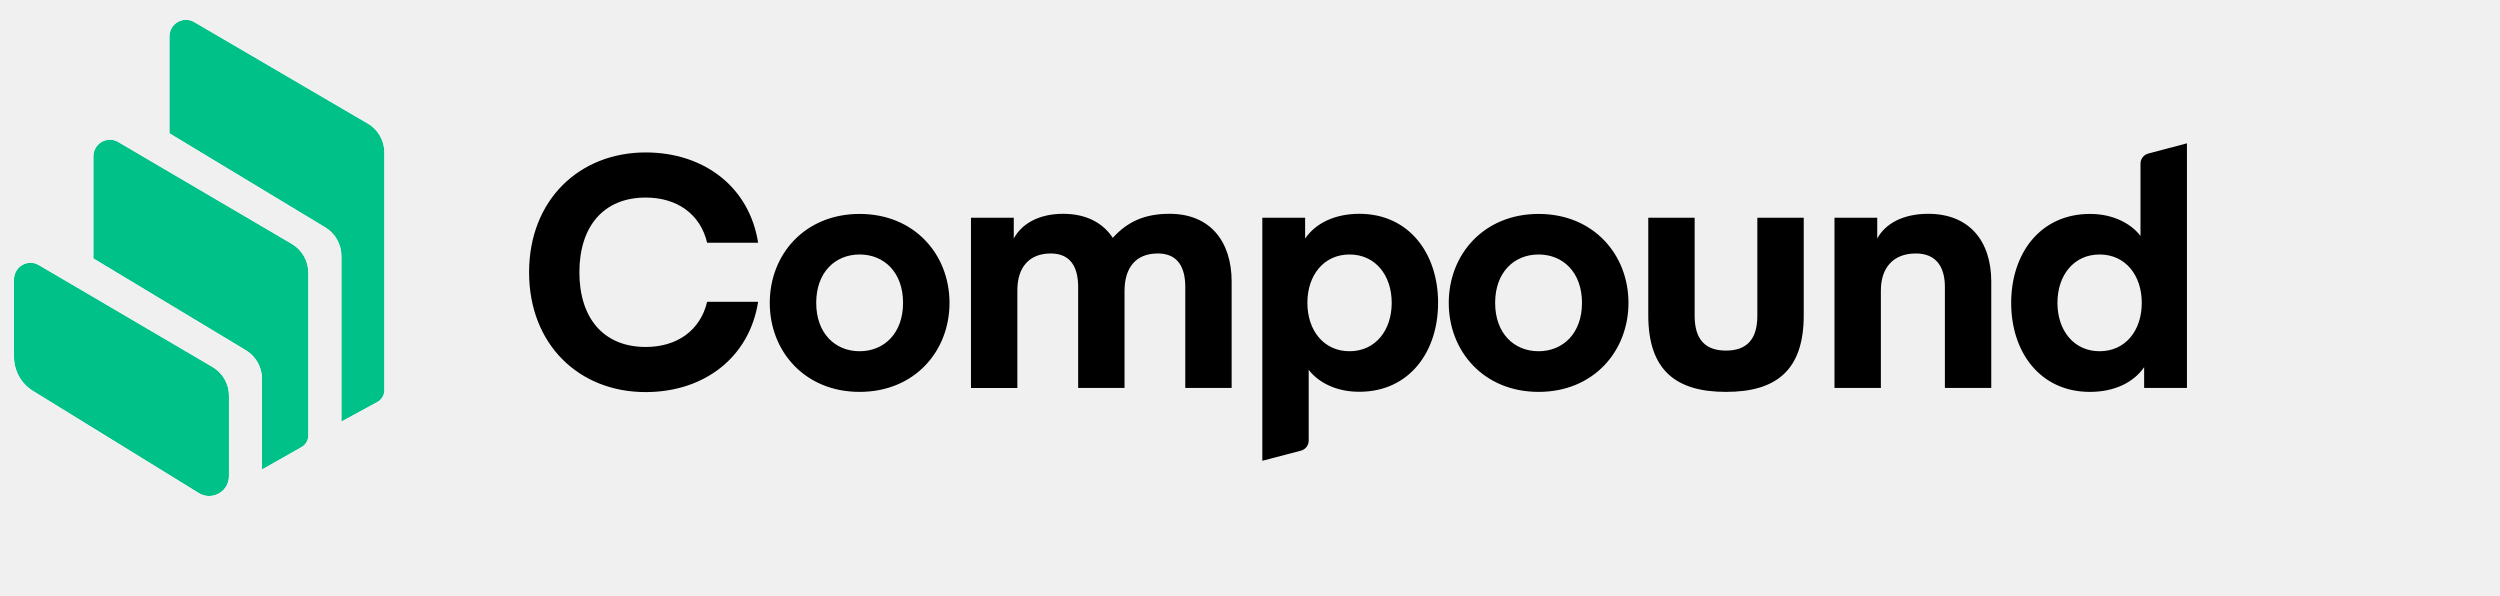
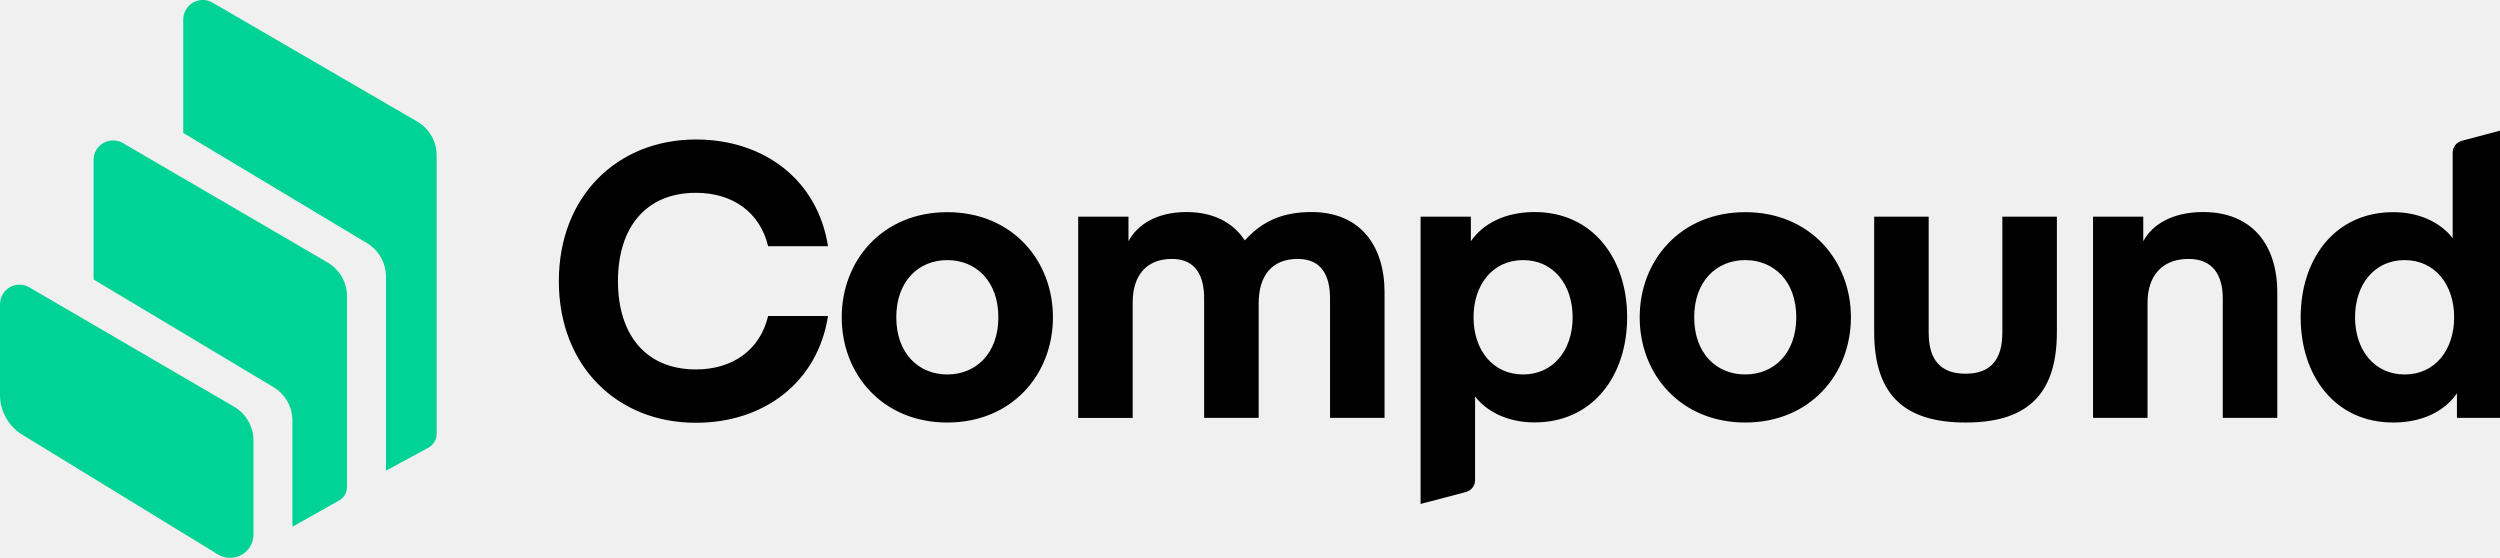
- <svg xmlns="http://www.w3.org/2000/svg" width="126" height="30" viewBox="0 0 126 30" fill="none">
-   <path fill-rule="evenodd" clip-rule="evenodd" d="M107.945 15.264C107.945 13.873 107.121 12.826 105.82 12.826C104.519 12.826 103.695 13.873 103.695 15.264C103.695 16.654 104.519 17.702 105.82 17.702C107.123 17.704 107.945 16.657 107.945 15.264ZM107.881 11.892V8.249C107.881 8.008 108.043 7.799 108.277 7.738L110.222 7.223V19.552H108.065V18.505C107.522 19.291 106.549 19.751 105.331 19.751C102.828 19.751 101.363 17.755 101.363 15.266C101.363 12.778 102.828 10.782 105.331 10.782C106.546 10.779 107.437 11.303 107.881 11.892ZM94.613 10.975V12.022C95.009 11.284 95.897 10.776 97.182 10.776C99.256 10.776 100.36 12.151 100.36 14.198V19.552H98.022V14.463C98.022 13.463 97.594 12.775 96.557 12.775C95.421 12.775 94.796 13.495 94.796 14.642V19.552H92.458V10.975H94.613ZM86.993 19.751C84.474 19.751 83.073 18.669 83.073 15.888V10.975H85.41V15.919C85.41 17.115 85.953 17.67 86.99 17.67C88.028 17.67 88.57 17.112 88.57 15.919V10.975H90.908V15.885C90.913 18.669 89.511 19.751 86.993 19.751ZM75.355 15.264C75.355 16.803 76.309 17.702 77.543 17.702C78.778 17.702 79.732 16.8 79.732 15.264C79.732 13.727 78.778 12.826 77.543 12.826C76.312 12.826 75.355 13.725 75.355 15.264ZM77.546 19.751C74.78 19.751 73.017 17.704 73.017 15.266C73.017 12.828 74.778 10.782 77.546 10.782C80.312 10.782 82.075 12.828 82.075 15.266C82.073 17.704 80.312 19.751 77.546 19.751ZM65.892 15.264C65.892 16.654 66.716 17.702 68.017 17.702C69.317 17.702 70.142 16.654 70.142 15.264C70.142 13.873 69.317 12.826 68.017 12.826C66.716 12.826 65.892 13.873 65.892 15.264ZM65.958 18.638V22.205C65.958 22.445 65.796 22.654 65.562 22.715L63.621 23.223V10.975H65.778V12.022C66.32 11.236 67.293 10.776 68.512 10.776C71.014 10.776 72.48 12.773 72.48 15.261C72.48 17.749 71.014 19.745 68.512 19.745C67.291 19.751 66.403 19.227 65.958 18.638ZM56.676 14.674V19.552H54.339V14.463C54.339 13.513 53.993 12.775 52.956 12.775C51.868 12.775 51.275 13.479 51.275 14.626V19.555H48.937V10.975H51.094V12.022C51.49 11.284 52.347 10.776 53.581 10.776C54.751 10.776 55.589 11.234 56.084 11.988C56.841 11.152 57.714 10.776 58.948 10.776C61.022 10.776 62.075 12.202 62.075 14.198V19.552H59.738V14.463C59.738 13.513 59.392 12.775 58.355 12.775C57.251 12.775 56.676 13.479 56.676 14.674ZM41.137 15.264C41.137 16.803 42.092 17.702 43.325 17.702C44.56 17.702 45.514 16.8 45.514 15.264C45.514 13.727 44.56 12.826 43.325 12.826C42.092 12.826 41.137 13.725 41.137 15.264ZM43.325 19.751C40.56 19.751 38.796 17.704 38.796 15.266C38.796 12.828 40.557 10.782 43.325 10.782C46.094 10.782 47.855 12.828 47.855 15.266C47.855 17.704 46.092 19.751 43.325 19.751ZM26.666 13.725C26.666 10.092 29.185 7.683 32.544 7.683C35.459 7.683 37.764 9.401 38.209 12.233H35.639C35.294 10.776 34.108 9.957 32.544 9.957C30.403 9.957 29.201 11.43 29.201 13.722C29.201 16.015 30.403 17.487 32.544 17.487C34.108 17.487 35.294 16.668 35.639 15.211H38.209C37.764 18.043 35.459 19.761 32.544 19.761C29.185 19.767 26.666 17.36 26.666 13.725Z" fill="currentColor" />
-   <mask id="mask0_6254_15423" style="mask-type:luminance" maskUnits="userSpaceOnUse" x="8" y="1" width="12" height="21">
-     <path fill-rule="evenodd" clip-rule="evenodd" d="M18.542 6.231C19.056 6.53 19.372 7.085 19.372 7.682V19.67C19.372 19.916 19.236 20.142 19.022 20.26L17.206 21.247V12.901C17.206 12.311 16.898 11.767 16.397 11.463L8.539 6.719V1.839C8.539 1.69 8.579 1.545 8.65 1.417C8.881 1.017 9.393 0.881 9.79 1.113L18.542 6.231Z" fill="white" />
-   </mask>
-   <g mask="url(#mask0_6254_15423)">
-     <path fill-rule="evenodd" clip-rule="evenodd" d="M18.542 6.231C19.056 6.53 19.372 7.085 19.372 7.682V19.67C19.372 19.916 19.236 20.142 19.022 20.26L17.206 21.247V12.901C17.206 12.311 16.898 11.767 16.397 11.463L8.539 6.719V1.839C8.539 1.69 8.579 1.545 8.65 1.417C8.881 1.017 9.393 0.881 9.79 1.113L18.542 6.231Z" fill="#00C289" />
+ <svg xmlns="http://www.w3.org/2000/svg" class="logo svg mobile-hide" width="121" height="27" viewBox="0 0 121 27" fill="none">
+   <g clip-path="url(#clip0)">
+     <path fill="currentColor" fill-rule="evenodd" clip-rule="evenodd" d="M118.781 15.356C118.781 13.777 117.851 12.589 116.383 12.589C114.915 12.589 113.984 13.777 113.984 15.356C113.984 16.935 114.915 18.124 116.383 18.124C117.854 18.127 118.781 16.938 118.781 15.356ZM118.709 11.529V7.393C118.709 7.12 118.892 6.883 119.156 6.814L121.35 6.228V20.225H118.916V19.036C118.304 19.928 117.205 20.45 115.83 20.45C113.006 20.45 111.352 18.184 111.352 15.359C111.352 12.535 113.006 10.269 115.83 10.269C117.202 10.266 118.208 10.86 118.709 11.529ZM103.734 10.488V11.676C104.181 10.839 105.184 10.263 106.633 10.263C108.975 10.263 110.22 11.823 110.22 14.147V20.225H107.582V14.447C107.582 13.312 107.099 12.532 105.928 12.532C104.646 12.532 103.941 13.348 103.941 14.651V20.225H101.303V10.488H103.734ZM95.134 20.45C92.292 20.45 90.71 19.223 90.71 16.065V10.488H93.348V16.101C93.348 17.457 93.961 18.088 95.131 18.088C96.302 18.088 96.914 17.454 96.914 16.101V10.488H99.553V16.062C99.559 19.223 97.977 20.45 95.134 20.45ZM81.999 15.356C81.999 17.103 83.077 18.124 84.469 18.124C85.862 18.124 86.94 17.1 86.94 15.356C86.94 13.612 85.862 12.589 84.469 12.589C83.08 12.589 81.999 13.609 81.999 15.356ZM84.472 20.45C81.351 20.45 79.361 18.127 79.361 15.359C79.361 12.592 81.348 10.269 84.472 10.269C87.594 10.269 89.584 12.592 89.584 15.359C89.581 18.127 87.594 20.45 84.472 20.45ZM71.319 15.356C71.319 16.935 72.25 18.124 73.718 18.124C75.185 18.124 76.116 16.935 76.116 15.356C76.116 13.777 75.185 12.589 73.718 12.589C72.25 12.589 71.319 13.777 71.319 15.356ZM71.394 19.186V23.236C71.394 23.509 71.211 23.746 70.947 23.815L68.756 24.391V10.488H71.19V11.676C71.802 10.785 72.901 10.263 74.276 10.263C77.1 10.263 78.754 12.529 78.754 15.353C78.754 18.178 77.1 20.444 74.276 20.444C72.898 20.45 71.896 19.856 71.394 19.186ZM60.919 14.687V20.225H58.28V14.447C58.28 13.369 57.89 12.532 56.719 12.532C55.492 12.532 54.822 13.33 54.822 14.633V20.228H52.184V10.488H54.618V11.676C55.065 10.839 56.032 10.263 57.425 10.263C58.745 10.263 59.691 10.782 60.249 11.637C61.105 10.689 62.089 10.263 63.482 10.263C65.823 10.263 67.012 11.88 67.012 14.147V20.225H64.374V14.447C64.374 13.369 63.983 12.532 62.813 12.532C61.567 12.532 60.919 13.33 60.919 14.687ZM43.38 15.356C43.38 17.103 44.458 18.124 45.85 18.124C47.243 18.124 48.321 17.1 48.321 15.356C48.321 13.612 47.243 12.589 45.85 12.589C44.458 12.589 43.38 13.609 43.38 15.356ZM45.85 20.45C42.729 20.45 40.739 18.127 40.739 15.359C40.739 12.592 42.726 10.269 45.85 10.269C48.975 10.269 50.962 12.592 50.962 15.359C50.962 18.127 48.972 20.45 45.85 20.45ZM27.048 13.609C27.048 9.485 29.891 6.751 33.682 6.751C36.972 6.751 39.574 8.702 40.075 11.916H37.176C36.785 10.263 35.447 9.332 33.682 9.332C31.265 9.332 29.909 11.004 29.909 13.606C29.909 16.209 31.265 17.881 33.682 17.881C35.447 17.881 36.785 16.95 37.176 15.296H40.075C39.574 18.511 36.972 20.462 33.682 20.462C29.891 20.468 27.048 17.737 27.048 13.609Z" />
+     <path fill-rule="evenodd" clip-rule="evenodd" d="M1.084 21.043C0.411 20.631 0 19.899 0 19.113V14.721C0 14.553 0.045 14.391 0.129 14.247C0.39 13.797 0.97 13.644 1.42 13.908L11.331 19.686C11.911 20.025 12.268 20.644 12.268 21.316V25.866C12.268 26.073 12.211 26.281 12.103 26.458C11.775 26.992 11.079 27.16 10.545 26.833L1.084 21.043ZM15.858 12.704C16.437 13.043 16.794 13.662 16.794 14.334V23.567C16.794 23.84 16.647 24.092 16.41 24.224L14.24 25.446C14.213 25.461 14.183 25.473 14.153 25.482V20.355C14.153 19.692 13.805 19.077 13.234 18.735L4.529 13.527V7.74C4.529 7.571 4.574 7.409 4.659 7.265C4.92 6.815 5.499 6.662 5.949 6.926L15.858 12.704ZM20.195 5.885C20.777 6.221 21.134 6.845 21.134 7.517V21.004C21.134 21.28 20.981 21.535 20.738 21.667L18.682 22.778V13.389C18.682 12.725 18.334 12.113 17.767 11.771L8.87 6.434V0.944C8.87 0.776 8.915 0.614 8.996 0.47C9.257 0.019 9.836 -0.134 10.287 0.127L20.195 5.885Z" fill="#00D395" />
  </g>
-   <mask id="mask1_6254_15423" style="mask-type:luminance" maskUnits="userSpaceOnUse" x="4" y="7" width="12" height="17">
-     <path fill-rule="evenodd" clip-rule="evenodd" d="M14.71 12.294C15.222 12.596 15.538 13.145 15.538 13.743V21.95C15.538 22.193 15.408 22.417 15.198 22.534L13.281 23.62C13.258 23.634 13.231 23.644 13.205 23.652V19.095C13.205 18.506 12.897 17.959 12.393 17.654L4.705 13.025V7.881C4.705 7.732 4.745 7.588 4.819 7.46C5.05 7.059 5.561 6.923 5.959 7.158L14.71 12.294Z" fill="white" />
-   </mask>
-   <g mask="url(#mask1_6254_15423)">
-     <path fill-rule="evenodd" clip-rule="evenodd" d="M14.71 12.294C15.222 12.596 15.538 13.145 15.538 13.743V21.95C15.538 22.193 15.408 22.417 15.198 22.534L13.281 23.62C13.258 23.634 13.231 23.644 13.205 23.652V19.095C13.205 18.506 12.897 17.959 12.393 17.654L4.705 13.025V7.881C4.705 7.732 4.745 7.588 4.819 7.46C5.05 7.059 5.561 6.923 5.959 7.158L14.71 12.294Z" fill="#00C289" />
-   </g>
-   <mask id="mask2_6254_15423" style="mask-type:luminance" maskUnits="userSpaceOnUse" x="0" y="13" width="12" height="12">
-     <path fill-rule="evenodd" clip-rule="evenodd" d="M1.662 19.703C1.068 19.338 0.705 18.687 0.705 17.988V14.084C0.705 13.935 0.745 13.791 0.819 13.663C1.05 13.262 1.561 13.126 1.959 13.361L10.713 18.497C11.225 18.799 11.54 19.349 11.54 19.946V23.991C11.54 24.175 11.49 24.359 11.395 24.517C11.105 24.991 10.49 25.141 10.018 24.85L1.662 19.703Z" fill="white" />
-   </mask>
-   <g mask="url(#mask2_6254_15423)">
-     <path fill-rule="evenodd" clip-rule="evenodd" d="M1.662 19.703C1.068 19.338 0.705 18.687 0.705 17.988V14.084C0.705 13.935 0.745 13.791 0.819 13.663C1.05 13.262 1.561 13.126 1.959 13.361L10.713 18.497C11.225 18.799 11.54 19.349 11.54 19.946V23.991C11.54 24.175 11.49 24.359 11.395 24.517C11.105 24.991 10.49 25.141 10.018 24.85L1.662 19.703Z" fill="#00C289" />
-   </g>
+   <defs>
+     <clipPath id="clip0">
+       <rect width="121" height="27" fill="white" />
+     </clipPath>
+   </defs>
</svg>
